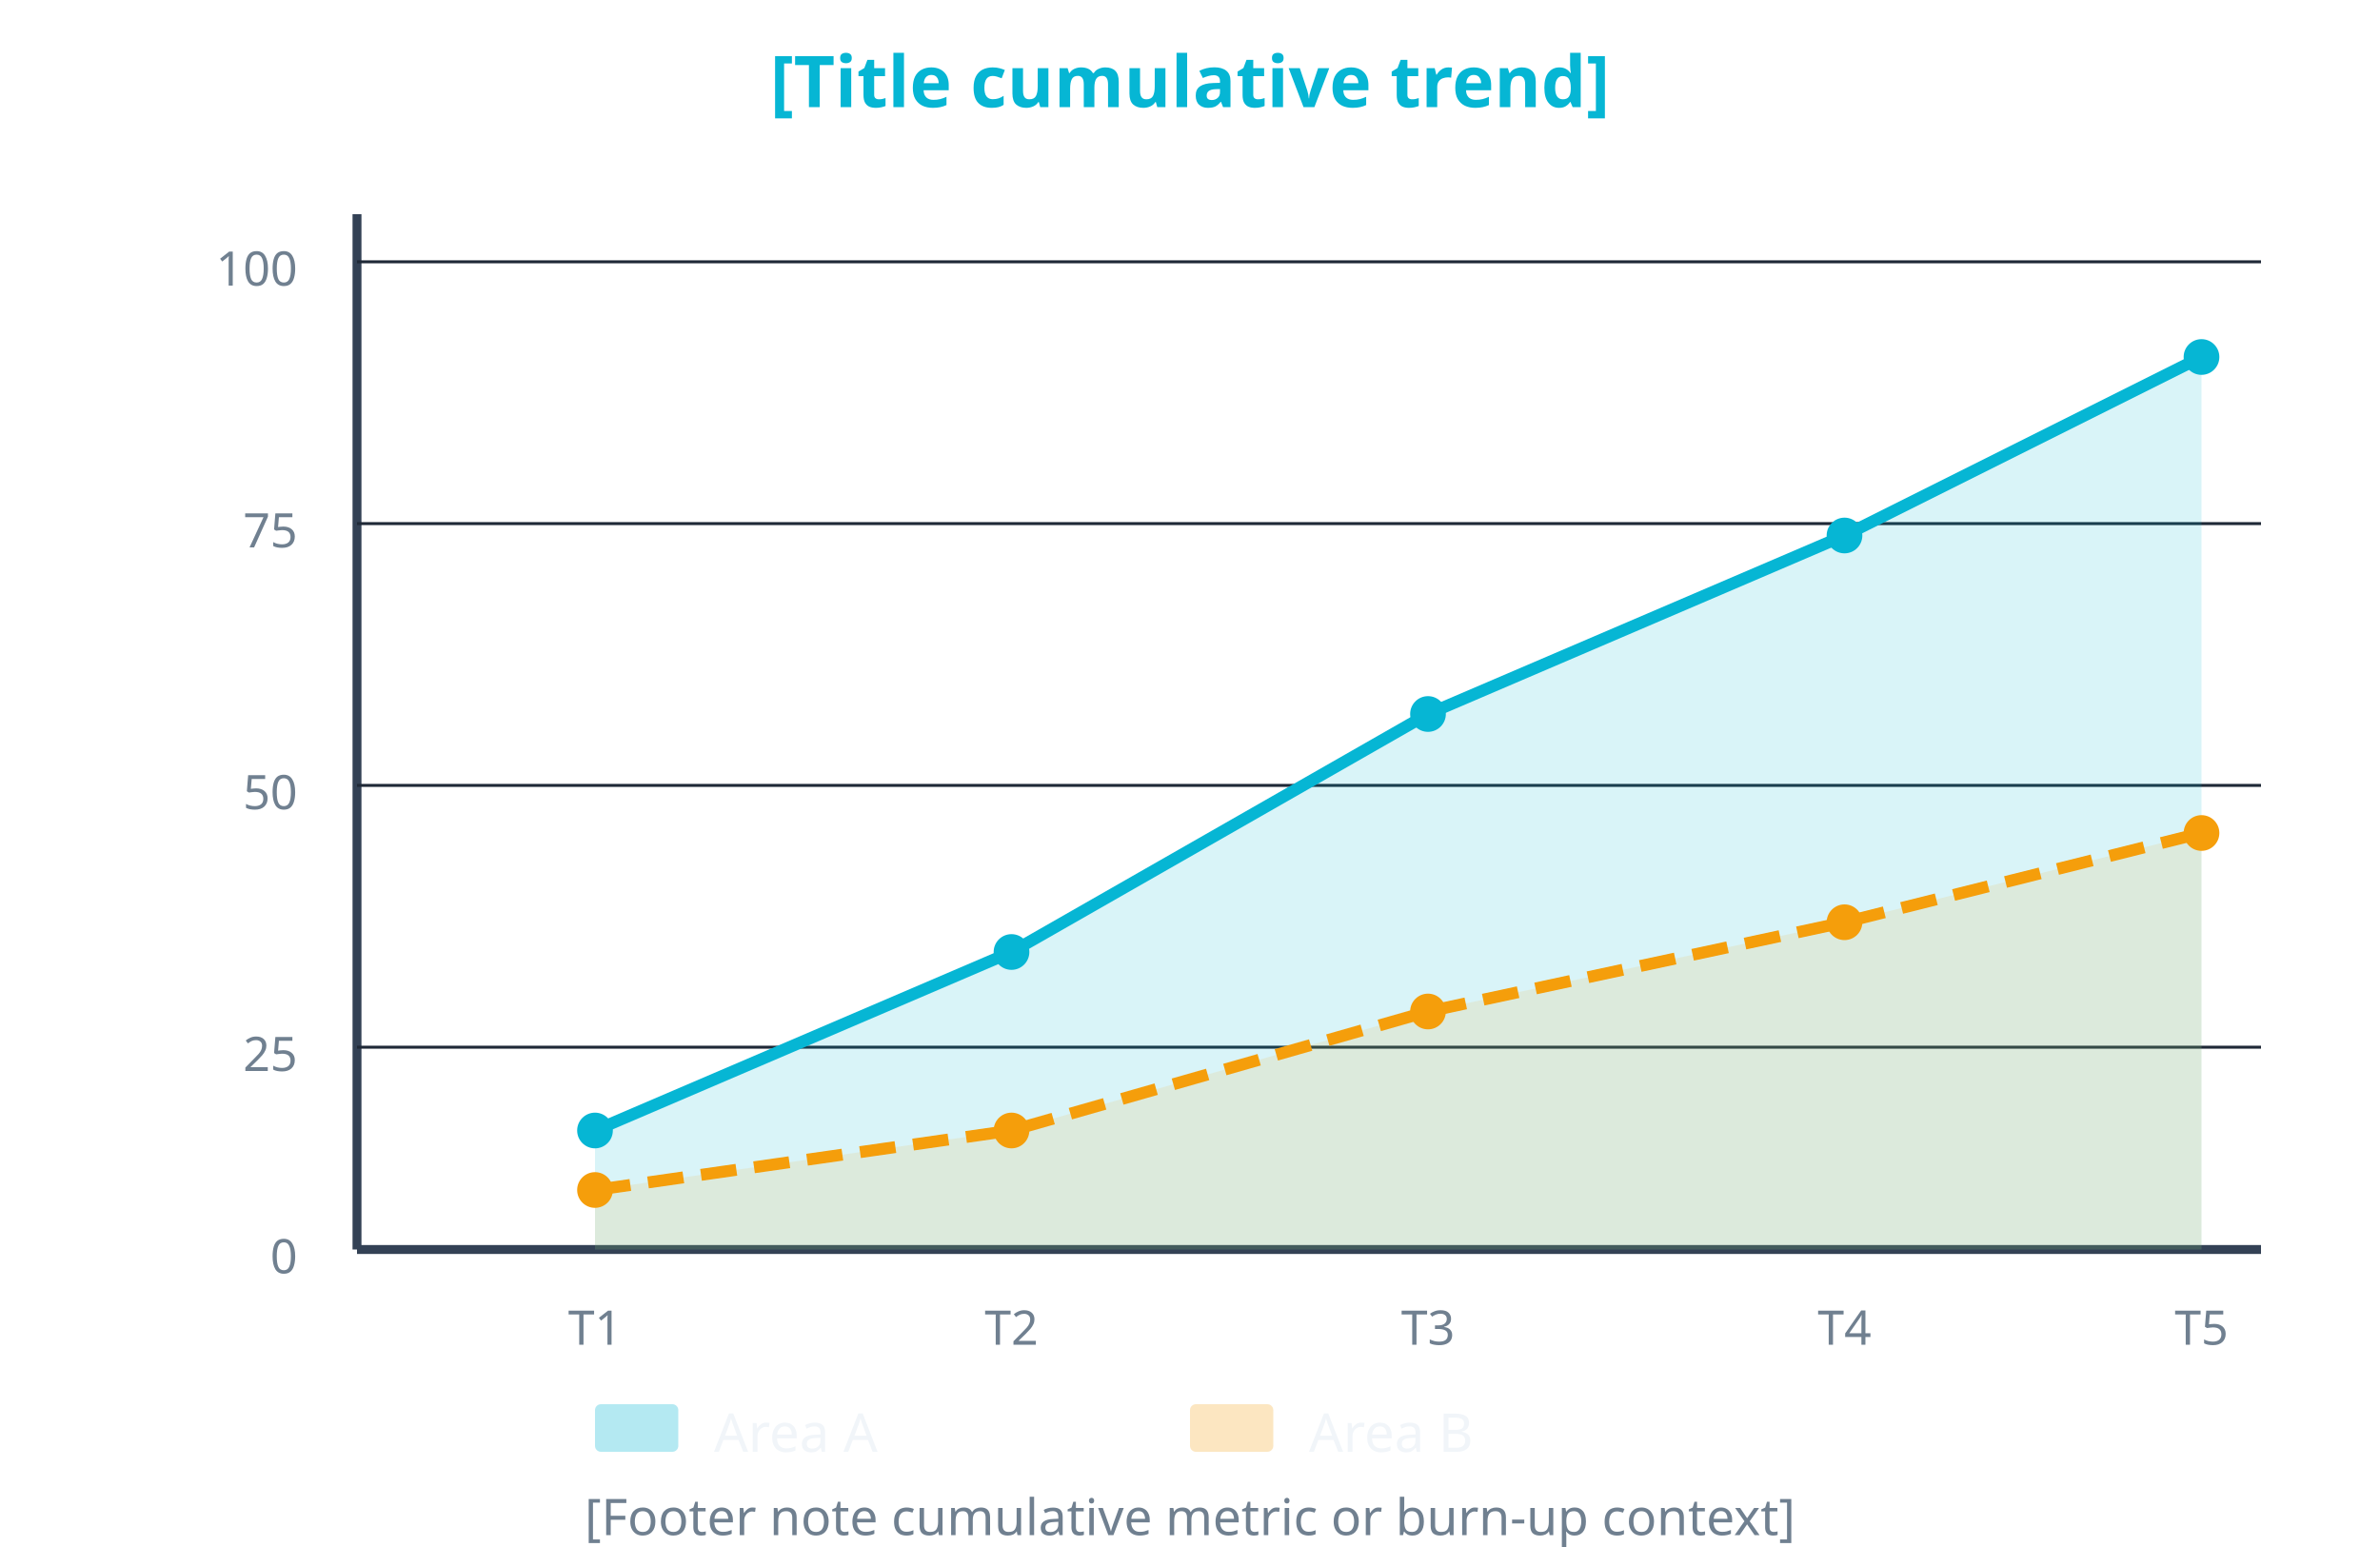
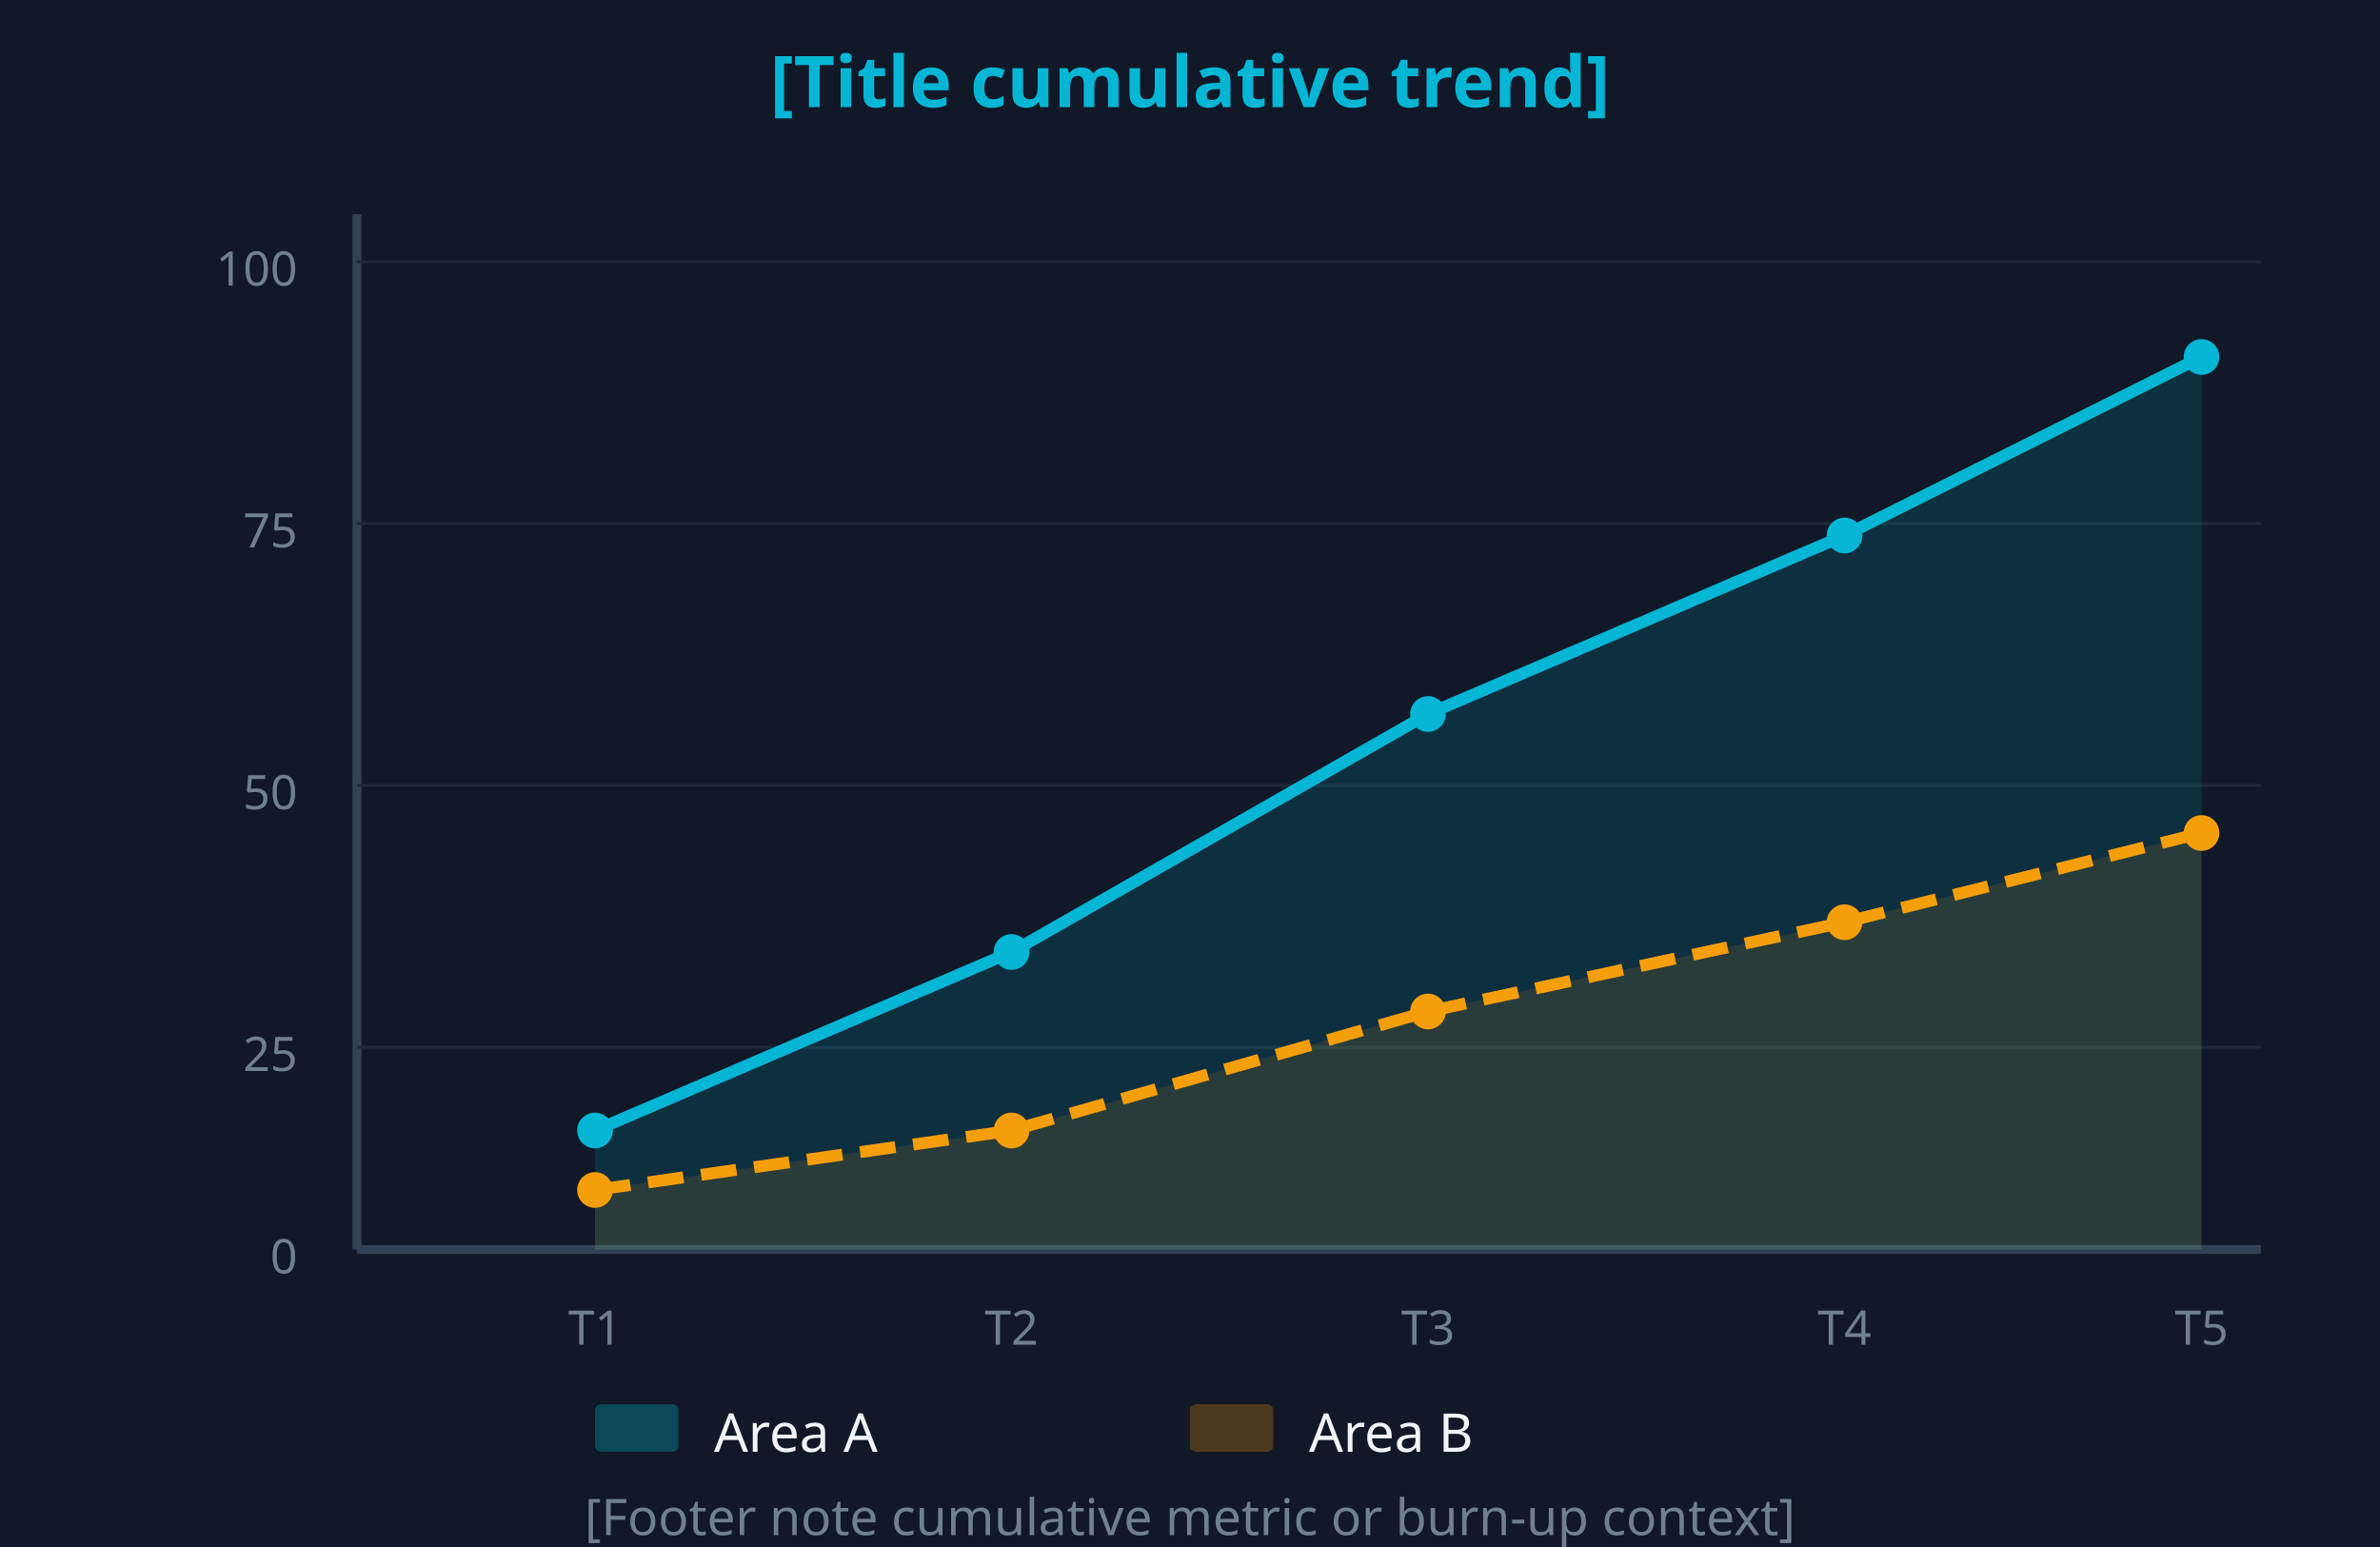
<svg xmlns="http://www.w3.org/2000/svg" viewBox="0 0 400 260" width="400" height="260" role="img" aria-labelledby="title desc">
-   <rect width="100%" height="100%" fill="none" />
+   <rect width="100%" height="100%" fill="#111827" />
  <g font-family="system-ui, Segoe UI, sans-serif">
    <text x="200" y="18" text-anchor="middle" font-weight="700" font-size="12" fill="#06B6D4">[Title  cumulative trend]</text>
    <line x1="60" y1="36" x2="60" y2="210" stroke="#334155" stroke-width="1.5" />
    <text x="50" y="48" text-anchor="end" font-size="8" fill="#708090">100</text>
    <text x="50" y="92" text-anchor="end" font-size="8" fill="#708090">75</text>
    <text x="50" y="136" text-anchor="end" font-size="8" fill="#708090">50</text>
    <text x="50" y="180" text-anchor="end" font-size="8" fill="#708090">25</text>
    <text x="50" y="214" text-anchor="end" font-size="8" fill="#708090">0</text>
    <g stroke="#1f2937" stroke-width="0.5">
      <line x1="60" y1="44" x2="380" y2="44" />
      <line x1="60" y1="88" x2="380" y2="88" />
      <line x1="60" y1="132" x2="380" y2="132" />
      <line x1="60" y1="176" x2="380" y2="176" />
    </g>
    <line x1="60" y1="210" x2="380" y2="210" stroke="#334155" stroke-width="1.5" />
    <text x="100" y="226" text-anchor="middle" font-size="8" fill="#708090">T1</text>
    <text x="170" y="226" text-anchor="middle" font-size="8" fill="#708090">T2</text>
    <text x="240" y="226" text-anchor="middle" font-size="8" fill="#708090">T3</text>
    <text x="310" y="226" text-anchor="middle" font-size="8" fill="#708090">T4</text>
    <text x="370" y="226" text-anchor="middle" font-size="8" fill="#708090">T5</text>
    <polygon points="100,190 170,160 240,120 310,90 370,60 370,210 100,210" fill="rgba(6,182,212,0.15)" />
    <polyline points="100,190 170,160 240,120 310,90 370,60" fill="none" stroke="#06B6D4" stroke-width="2" />
    <circle cx="100" cy="190" r="3" fill="#06B6D4" />
    <circle cx="170" cy="160" r="3" fill="#06B6D4" />
    <circle cx="240" cy="120" r="3" fill="#06B6D4" />
    <circle cx="310" cy="90" r="3" fill="#06B6D4" />
    <circle cx="370" cy="60" r="3" fill="#06B6D4" />
    <polygon points="100,200 170,190 240,170 310,155 370,140 370,210 100,210" fill="rgba(245,158,11,0.12)" />
    <polyline points="100,200 170,190 240,170 310,155 370,140" fill="none" stroke="#F59E0B" stroke-width="2" stroke-dasharray="6 3" />
    <circle cx="100" cy="200" r="3" fill="#F59E0B" />
    <circle cx="170" cy="190" r="3" fill="#F59E0B" />
    <circle cx="240" cy="170" r="3" fill="#F59E0B" />
    <circle cx="310" cy="155" r="3" fill="#F59E0B" />
    <circle cx="370" cy="140" r="3" fill="#F59E0B" />
    <rect x="100" y="236" width="14" height="8" rx="1" fill="rgba(6,182,212,0.3)" />
    <text x="120" y="244" font-size="9" fill="#F1F5F9">Area A</text>
    <rect x="200" y="236" width="14" height="8" rx="1" fill="rgba(245,158,11,0.25)" />
    <text x="220" y="244" font-size="9" fill="#F1F5F9">Area B</text>
  </g>
  <text x="200" y="258" text-anchor="middle" font-family="system-ui, sans-serif" font-size="8.5" fill="#708090">[Footer note  cumulative metric or burn-up context]</text>
</svg>
